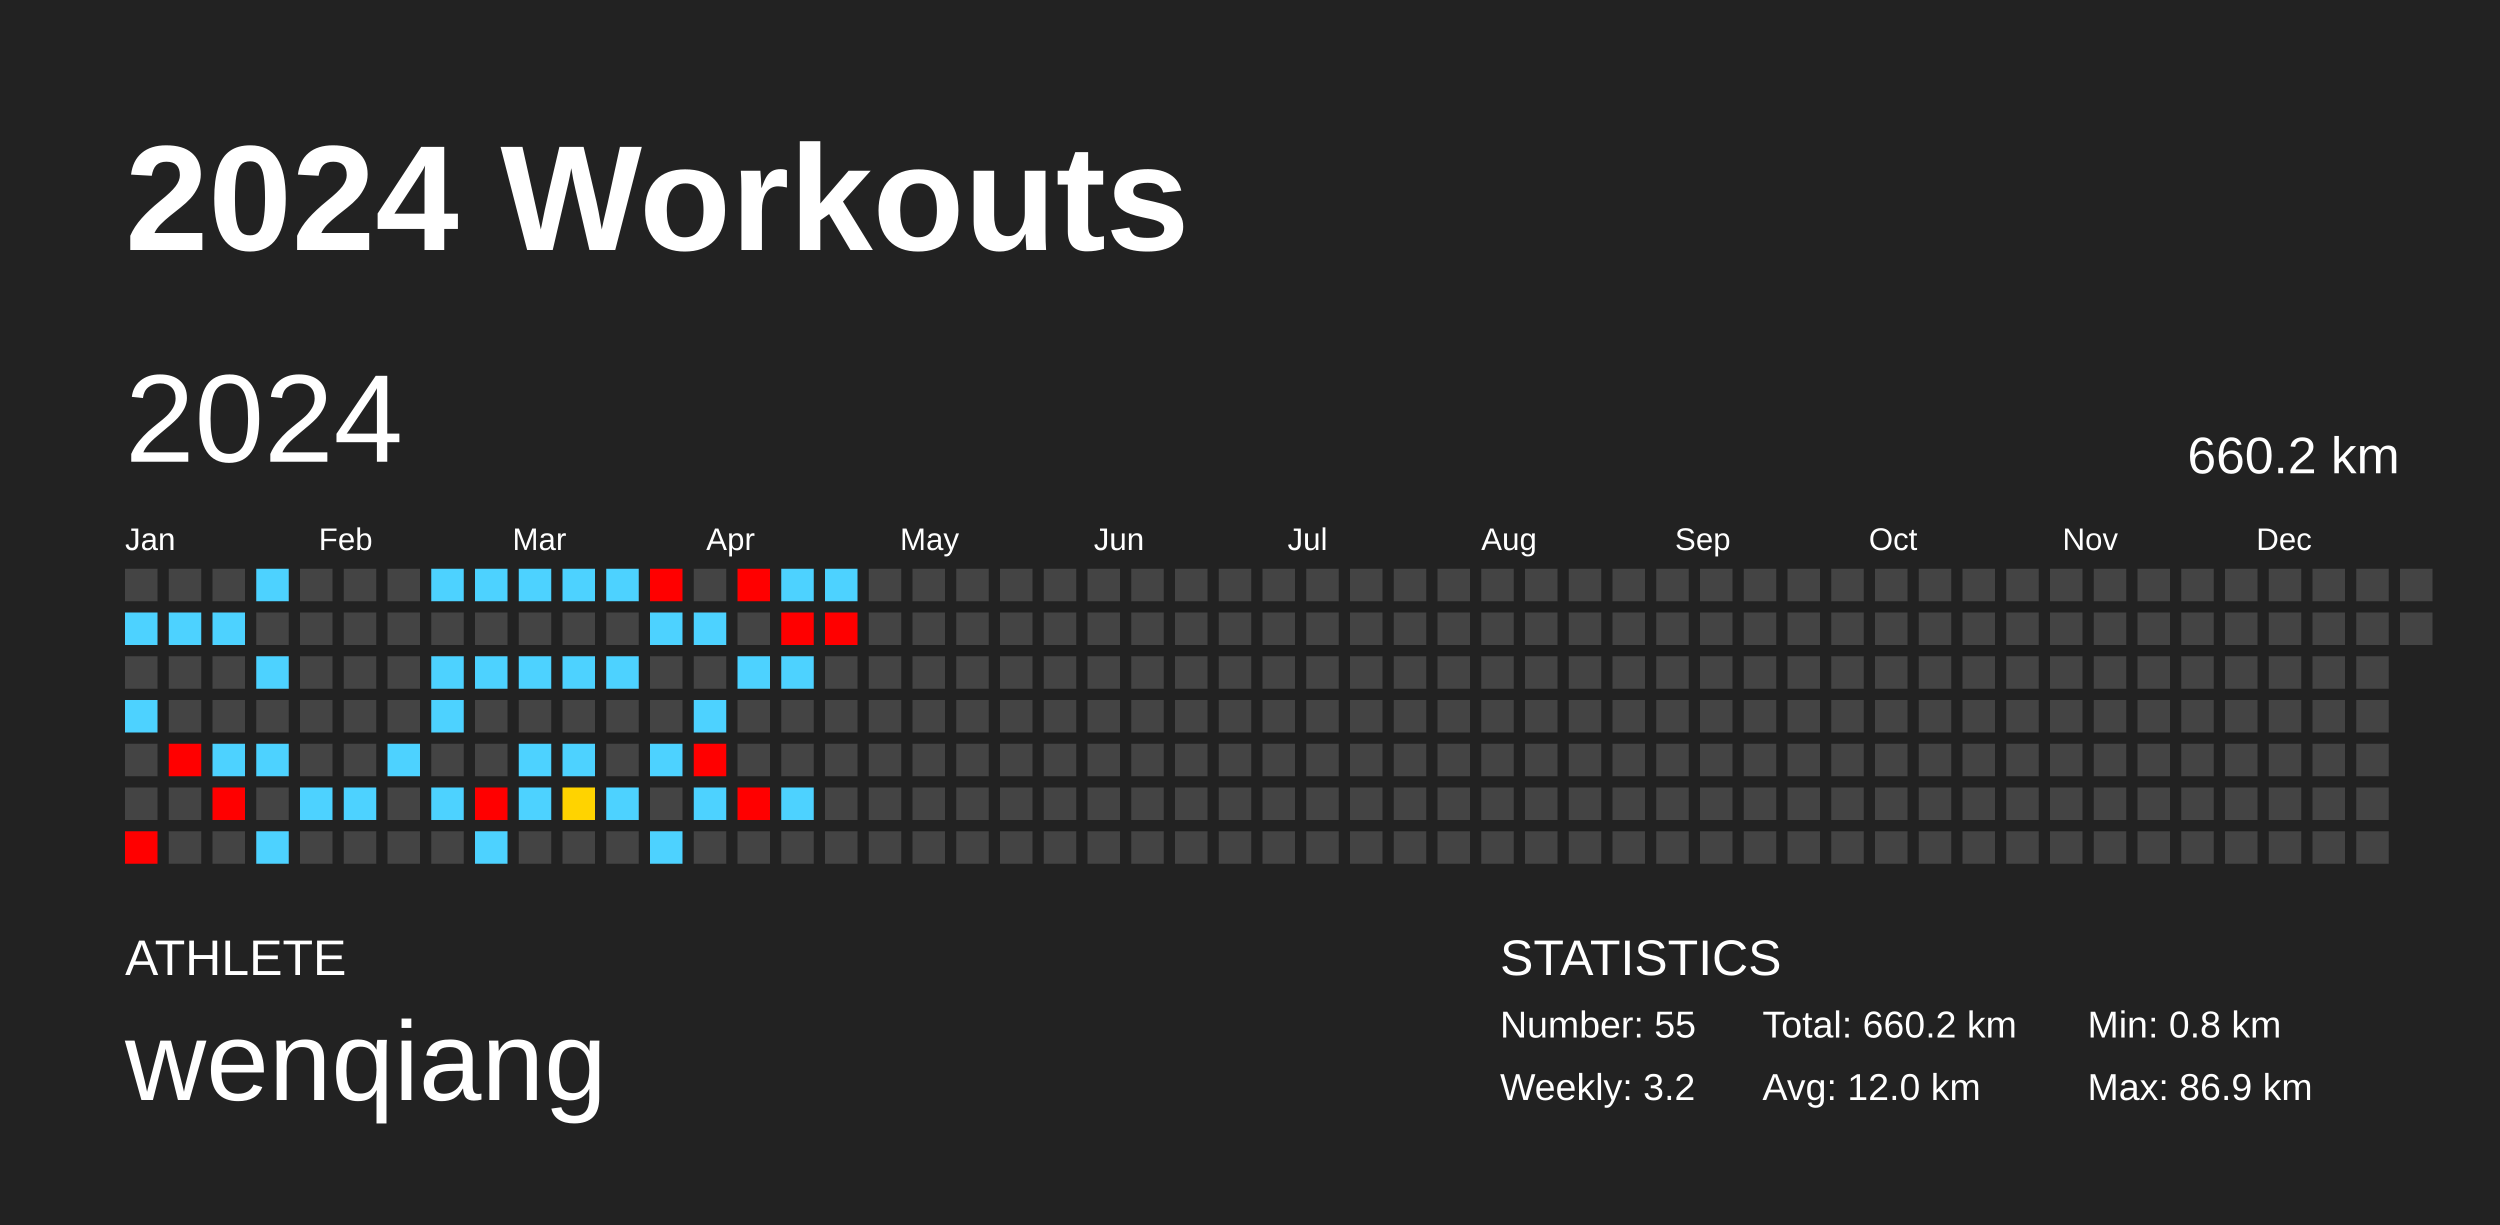
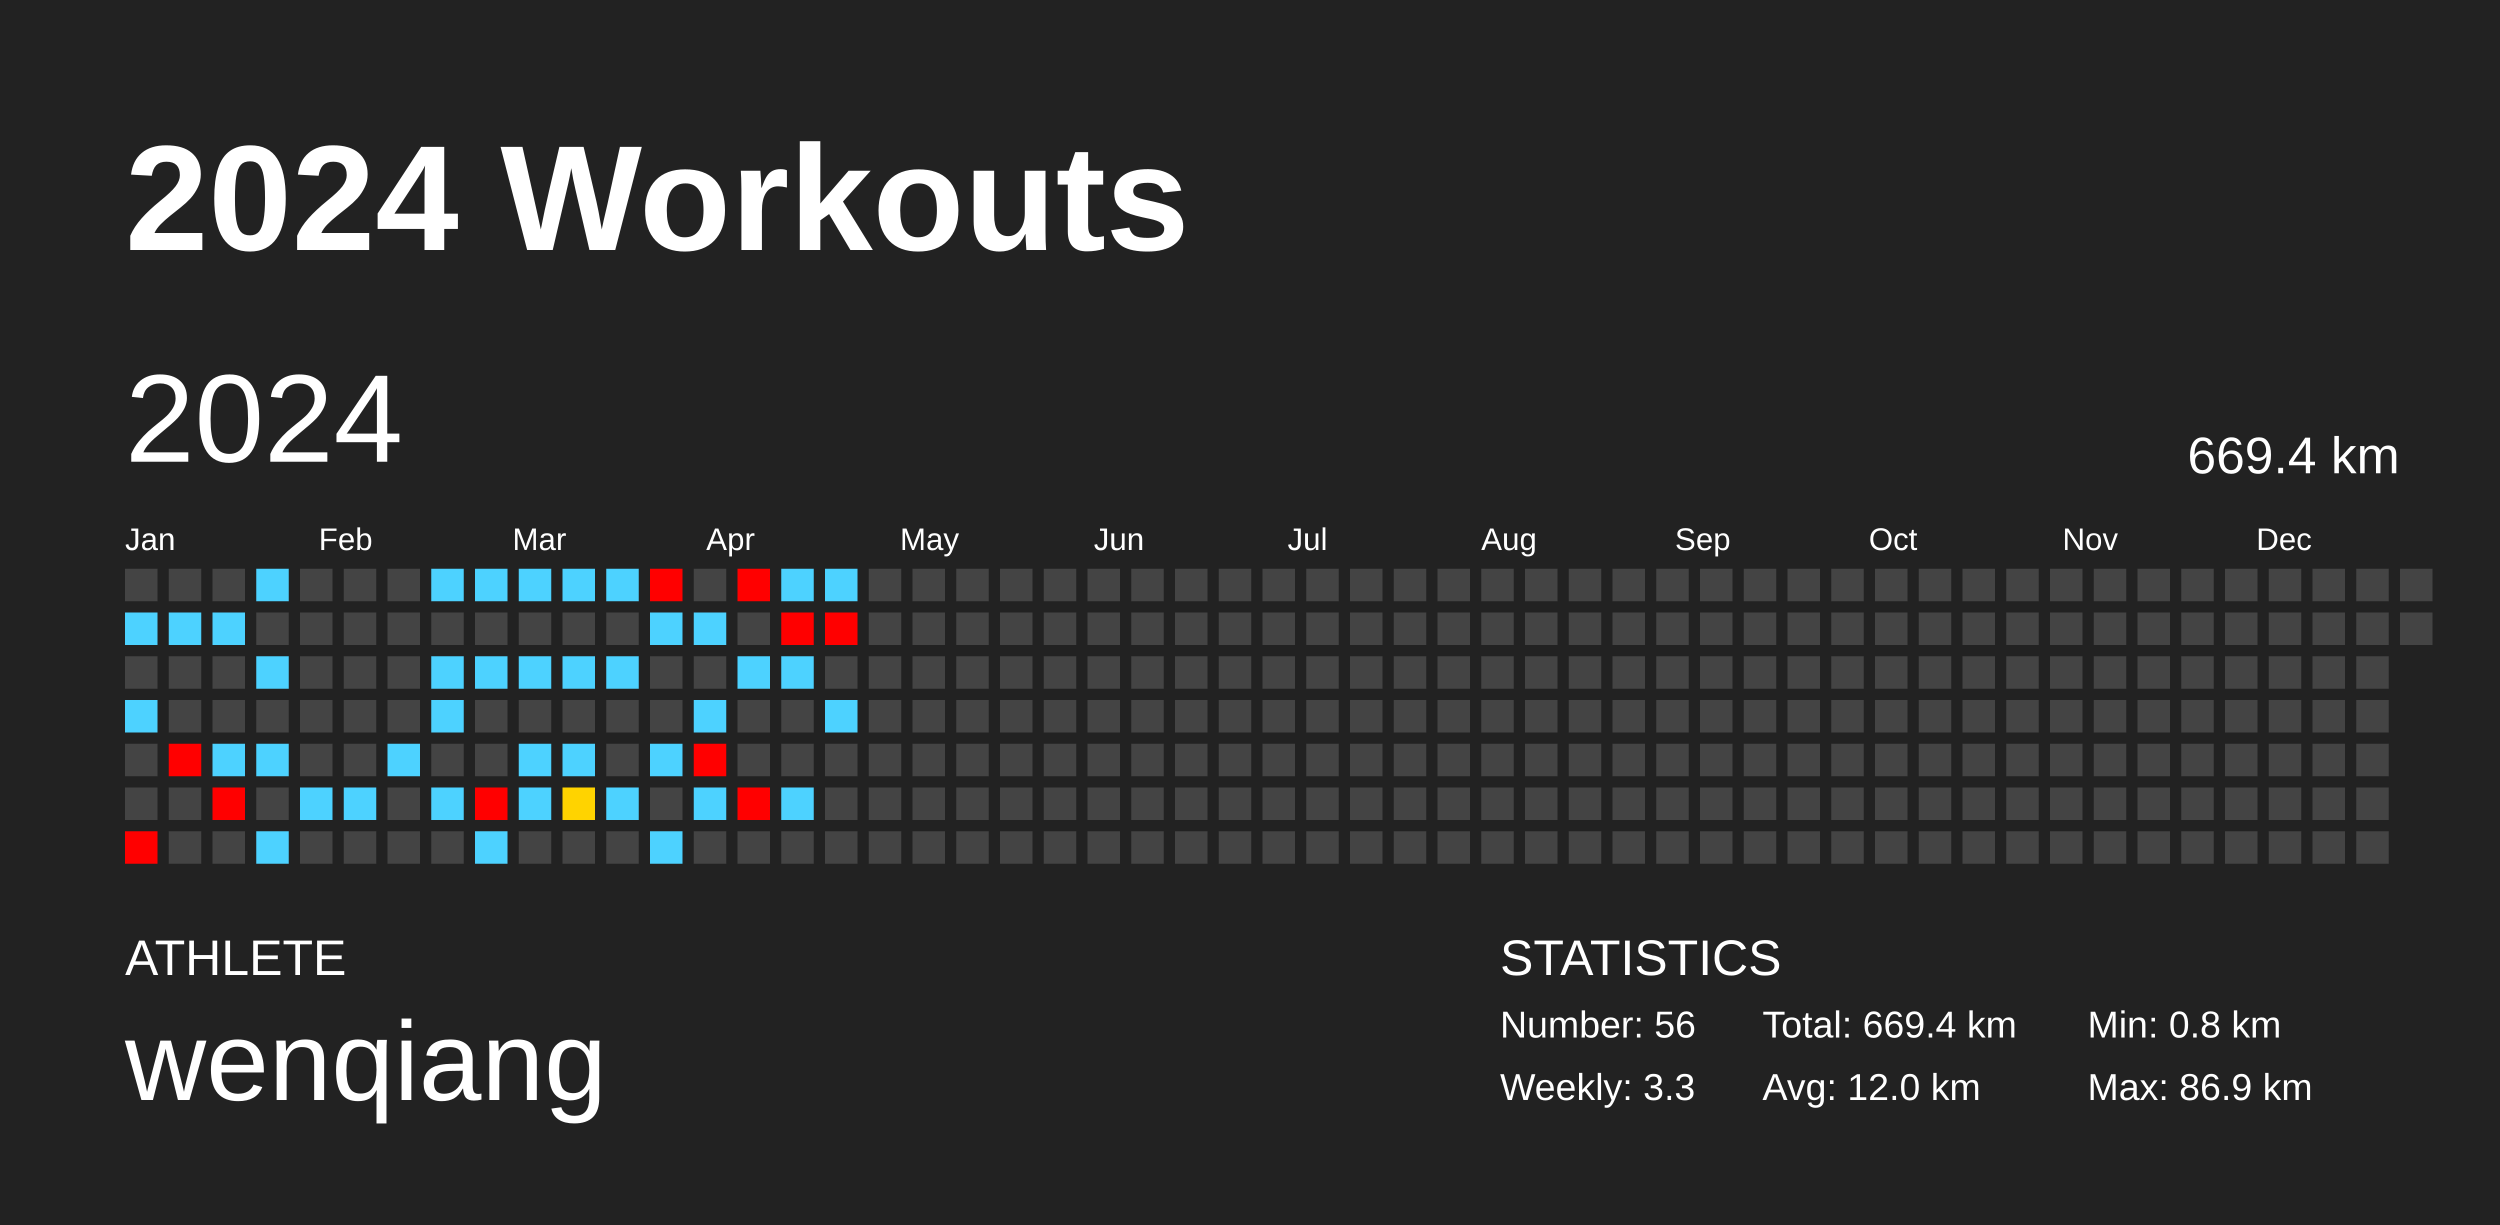
<svg xmlns="http://www.w3.org/2000/svg" baseProfile="full" height="98mm" version="1.1" viewBox="0,0,200,98" width="200mm">
  <defs />
  <rect fill="#222222" height="98" width="200" x="0" y="0" />
  <text fill="#FFFFFF" style="font-size:12px; font-family:Arial; font-weight:bold;" x="10" y="20">2024 Workouts</text>
  <text fill="#FFFFFF" style="font-size:4px; font-family:Arial" x="10" y="78">ATHLETE</text>
  <text fill="#FFFFFF" style="font-size:9px; font-family:Arial" x="10" y="88">wenqiang</text>
  <text fill="#FFFFFF" style="font-size:4px; font-family:Arial" x="120" y="78">STATISTICS</text>
-   <text fill="#FFFFFF" style="font-size:3px; font-family:Arial" x="120" y="83">Number: 55</text>
-   <text fill="#FFFFFF" style="font-size:3px; font-family:Arial" x="120" y="88">Weekly: 3.2</text>
-   <text fill="#FFFFFF" style="font-size:3px; font-family:Arial" x="141" y="83">Total: 660.2 km</text>
+   <text fill="#FFFFFF" style="font-size:3px; font-family:Arial" x="120" y="83">Number: 56</text>
+   <text fill="#FFFFFF" style="font-size:3px; font-family:Arial" x="120" y="88">Weekly: 3.3</text>
+   <text fill="#FFFFFF" style="font-size:3px; font-family:Arial" x="141" y="83">Total: 669.4 km</text>
  <text fill="#FFFFFF" style="font-size:3px; font-family:Arial" x="141" y="88">Avg: 12.0 km</text>
  <text fill="#FFFFFF" style="font-size:3px; font-family:Arial" x="167" y="83">Min: 0.8 km</text>
  <text fill="#FFFFFF" style="font-size:3px; font-family:Arial" x="167" y="88">Max: 86.9 km</text>
  <text dominant-baseline="hanging" fill="#FFFFFF" style="font-size:10.0px; font-family:Arial;" x="10" y="30">2024</text>
-   <text dominant-baseline="hanging" fill="#FFFFFF" style="font-size:4.125px; font-family:Arial;" x="175" y="35">660.2 km</text>
+   <text dominant-baseline="hanging" fill="#FFFFFF" style="font-size:4.125px; font-family:Arial;" x="175" y="35">669.4 km</text>
  <text fill="#FFFFFF" style="font-size:2.5px; font-family:Arial" x="10.0" y="44">Jan</text>
  <text fill="#FFFFFF" style="font-size:2.5px; font-family:Arial" x="25.5" y="44">Feb</text>
  <text fill="#FFFFFF" style="font-size:2.5px; font-family:Arial" x="41.0" y="44">Mar</text>
  <text fill="#FFFFFF" style="font-size:2.5px; font-family:Arial" x="56.5" y="44">Apr</text>
  <text fill="#FFFFFF" style="font-size:2.5px; font-family:Arial" x="72.0" y="44">May</text>
  <text fill="#FFFFFF" style="font-size:2.5px; font-family:Arial" x="87.5" y="44">Jun</text>
  <text fill="#FFFFFF" style="font-size:2.5px; font-family:Arial" x="103.0" y="44">Jul</text>
  <text fill="#FFFFFF" style="font-size:2.5px; font-family:Arial" x="118.5" y="44">Aug</text>
  <text fill="#FFFFFF" style="font-size:2.5px; font-family:Arial" x="134.0" y="44">Sep</text>
  <text fill="#FFFFFF" style="font-size:2.5px; font-family:Arial" x="149.5" y="44">Oct</text>
  <text fill="#FFFFFF" style="font-size:2.5px; font-family:Arial" x="165.0" y="44">Nov</text>
  <text fill="#FFFFFF" style="font-size:2.5px; font-family:Arial" x="180.5" y="44">Dec</text>
  <rect fill="#444444" height="2.6" width="2.6" x="10.0" y="45.5" />
  <rect fill="#4dd2ff" height="2.6" width="2.6" x="10.0" y="49.0" />
  <rect fill="#444444" height="2.6" width="2.6" x="10.0" y="52.5" />
  <rect fill="#4dd2ff" height="2.6" width="2.6" x="10.0" y="56.0" />
  <rect fill="#444444" height="2.6" width="2.6" x="10.0" y="59.5" />
  <rect fill="#444444" height="2.6" width="2.6" x="10.0" y="63.0" />
  <rect fill="red" height="2.6" width="2.6" x="10.0" y="66.5" />
  <rect fill="#444444" height="2.6" width="2.6" x="13.5" y="45.5" />
  <rect fill="#4dd2ff" height="2.6" width="2.6" x="13.5" y="49.0" />
  <rect fill="#444444" height="2.6" width="2.6" x="13.5" y="52.5" />
  <rect fill="#444444" height="2.6" width="2.6" x="13.5" y="56.0" />
  <rect fill="red" height="2.6" width="2.6" x="13.5" y="59.5" />
  <rect fill="#444444" height="2.6" width="2.6" x="13.5" y="63.0" />
  <rect fill="#444444" height="2.6" width="2.6" x="13.5" y="66.5" />
  <rect fill="#444444" height="2.6" width="2.6" x="17.0" y="45.5" />
  <rect fill="#4dd2ff" height="2.6" width="2.6" x="17.0" y="49.0" />
  <rect fill="#444444" height="2.6" width="2.6" x="17.0" y="52.5" />
  <rect fill="#444444" height="2.6" width="2.6" x="17.0" y="56.0" />
  <rect fill="#4dd2ff" height="2.6" width="2.6" x="17.0" y="59.5" />
  <rect fill="red" height="2.6" width="2.6" x="17.0" y="63.0" />
  <rect fill="#444444" height="2.6" width="2.6" x="17.0" y="66.5" />
  <rect fill="#4dd2ff" height="2.6" width="2.6" x="20.5" y="45.5" />
  <rect fill="#444444" height="2.6" width="2.6" x="20.5" y="49.0" />
  <rect fill="#4dd2ff" height="2.6" width="2.6" x="20.5" y="52.5" />
  <rect fill="#444444" height="2.6" width="2.6" x="20.5" y="56.0" />
  <rect fill="#4dd2ff" height="2.6" width="2.6" x="20.5" y="59.5" />
  <rect fill="#444444" height="2.6" width="2.6" x="20.5" y="63.0" />
  <rect fill="#4dd2ff" height="2.6" width="2.6" x="20.5" y="66.5" />
  <rect fill="#444444" height="2.6" width="2.6" x="24.0" y="45.5" />
  <rect fill="#444444" height="2.6" width="2.6" x="24.0" y="49.0" />
  <rect fill="#444444" height="2.6" width="2.6" x="24.0" y="52.5" />
  <rect fill="#444444" height="2.6" width="2.6" x="24.0" y="56.0" />
  <rect fill="#444444" height="2.6" width="2.6" x="24.0" y="59.5" />
  <rect fill="#4dd2ff" height="2.6" width="2.6" x="24.0" y="63.0" />
  <rect fill="#444444" height="2.6" width="2.6" x="24.0" y="66.5" />
  <rect fill="#444444" height="2.6" width="2.6" x="27.5" y="45.5" />
  <rect fill="#444444" height="2.6" width="2.6" x="27.5" y="49.0" />
  <rect fill="#444444" height="2.6" width="2.6" x="27.5" y="52.5" />
  <rect fill="#444444" height="2.6" width="2.6" x="27.5" y="56.0" />
  <rect fill="#444444" height="2.6" width="2.6" x="27.5" y="59.5" />
  <rect fill="#4dd2ff" height="2.6" width="2.6" x="27.5" y="63.0" />
  <rect fill="#444444" height="2.6" width="2.6" x="27.5" y="66.5" />
  <rect fill="#444444" height="2.6" width="2.6" x="31.0" y="45.5" />
  <rect fill="#444444" height="2.6" width="2.6" x="31.0" y="49.0" />
  <rect fill="#444444" height="2.6" width="2.6" x="31.0" y="52.5" />
  <rect fill="#444444" height="2.6" width="2.6" x="31.0" y="56.0" />
  <rect fill="#4dd2ff" height="2.6" width="2.6" x="31.0" y="59.5" />
  <rect fill="#444444" height="2.6" width="2.6" x="31.0" y="63.0" />
  <rect fill="#444444" height="2.6" width="2.6" x="31.0" y="66.5" />
  <rect fill="#4dd2ff" height="2.6" width="2.6" x="34.5" y="45.5" />
  <rect fill="#444444" height="2.6" width="2.6" x="34.5" y="49.0" />
  <rect fill="#4dd2ff" height="2.6" width="2.6" x="34.5" y="52.5" />
  <rect fill="#4dd2ff" height="2.6" width="2.6" x="34.5" y="56.0" />
  <rect fill="#444444" height="2.6" width="2.6" x="34.5" y="59.5" />
  <rect fill="#4dd2ff" height="2.6" width="2.6" x="34.5" y="63.0" />
  <rect fill="#444444" height="2.6" width="2.6" x="34.5" y="66.5" />
  <rect fill="#4dd2ff" height="2.6" width="2.6" x="38.0" y="45.5" />
  <rect fill="#444444" height="2.6" width="2.6" x="38.0" y="49.0" />
  <rect fill="#4dd2ff" height="2.6" width="2.6" x="38.0" y="52.5" />
  <rect fill="#444444" height="2.6" width="2.6" x="38.0" y="56.0" />
  <rect fill="#444444" height="2.6" width="2.6" x="38.0" y="59.5" />
  <rect fill="red" height="2.6" width="2.6" x="38.0" y="63.0" />
  <rect fill="#4dd2ff" height="2.6" width="2.6" x="38.0" y="66.5" />
  <rect fill="#4dd2ff" height="2.6" width="2.6" x="41.5" y="45.5" />
  <rect fill="#444444" height="2.6" width="2.6" x="41.5" y="49.0" />
  <rect fill="#4dd2ff" height="2.6" width="2.6" x="41.5" y="52.5" />
  <rect fill="#444444" height="2.6" width="2.6" x="41.5" y="56.0" />
  <rect fill="#4dd2ff" height="2.6" width="2.6" x="41.5" y="59.5" />
  <rect fill="#4dd2ff" height="2.6" width="2.6" x="41.5" y="63.0" />
  <rect fill="#444444" height="2.6" width="2.6" x="41.5" y="66.5" />
  <rect fill="#4dd2ff" height="2.6" width="2.6" x="45.0" y="45.5" />
  <rect fill="#444444" height="2.6" width="2.6" x="45.0" y="49.0" />
  <rect fill="#4dd2ff" height="2.6" width="2.6" x="45.0" y="52.5" />
  <rect fill="#444444" height="2.6" width="2.6" x="45.0" y="56.0" />
  <rect fill="#4dd2ff" height="2.6" width="2.6" x="45.0" y="59.5" />
  <rect fill="#ffd300" height="2.6" width="2.6" x="45.0" y="63.0" />
  <rect fill="#444444" height="2.6" width="2.6" x="45.0" y="66.5" />
  <rect fill="#4dd2ff" height="2.6" width="2.6" x="48.5" y="45.5" />
  <rect fill="#444444" height="2.6" width="2.6" x="48.5" y="49.0" />
  <rect fill="#4dd2ff" height="2.6" width="2.6" x="48.5" y="52.5" />
  <rect fill="#444444" height="2.6" width="2.6" x="48.5" y="56.0" />
  <rect fill="#444444" height="2.6" width="2.6" x="48.5" y="59.5" />
  <rect fill="#4dd2ff" height="2.6" width="2.6" x="48.5" y="63.0" />
  <rect fill="#444444" height="2.6" width="2.6" x="48.5" y="66.5" />
  <rect fill="red" height="2.6" width="2.6" x="52.0" y="45.5" />
  <rect fill="#4dd2ff" height="2.6" width="2.6" x="52.0" y="49.0" />
  <rect fill="#444444" height="2.6" width="2.6" x="52.0" y="52.5" />
  <rect fill="#444444" height="2.6" width="2.6" x="52.0" y="56.0" />
  <rect fill="#4dd2ff" height="2.6" width="2.6" x="52.0" y="59.5" />
  <rect fill="#444444" height="2.6" width="2.6" x="52.0" y="63.0" />
  <rect fill="#4dd2ff" height="2.6" width="2.6" x="52.0" y="66.5" />
  <rect fill="#444444" height="2.6" width="2.6" x="55.5" y="45.5" />
  <rect fill="#4dd2ff" height="2.6" width="2.6" x="55.5" y="49.0" />
  <rect fill="#444444" height="2.6" width="2.6" x="55.5" y="52.5" />
  <rect fill="#4dd2ff" height="2.6" width="2.6" x="55.5" y="56.0" />
  <rect fill="red" height="2.6" width="2.6" x="55.5" y="59.5" />
  <rect fill="#4dd2ff" height="2.6" width="2.6" x="55.5" y="63.0" />
  <rect fill="#444444" height="2.6" width="2.6" x="55.5" y="66.5" />
  <rect fill="red" height="2.6" width="2.6" x="59.0" y="45.5" />
  <rect fill="#444444" height="2.6" width="2.6" x="59.0" y="49.0" />
  <rect fill="#4dd2ff" height="2.6" width="2.6" x="59.0" y="52.5" />
  <rect fill="#444444" height="2.6" width="2.6" x="59.0" y="56.0" />
  <rect fill="#444444" height="2.6" width="2.6" x="59.0" y="59.5" />
  <rect fill="red" height="2.6" width="2.6" x="59.0" y="63.0" />
  <rect fill="#444444" height="2.6" width="2.6" x="59.0" y="66.5" />
  <rect fill="#4dd2ff" height="2.6" width="2.6" x="62.5" y="45.5" />
  <rect fill="red" height="2.6" width="2.6" x="62.5" y="49.0" />
  <rect fill="#4dd2ff" height="2.6" width="2.6" x="62.5" y="52.5" />
  <rect fill="#444444" height="2.6" width="2.6" x="62.5" y="56.0" />
  <rect fill="#444444" height="2.6" width="2.6" x="62.5" y="59.5" />
  <rect fill="#4dd2ff" height="2.6" width="2.6" x="62.5" y="63.0" />
  <rect fill="#444444" height="2.6" width="2.6" x="62.5" y="66.5" />
  <rect fill="#4dd2ff" height="2.6" width="2.6" x="66.0" y="45.5" />
  <rect fill="red" height="2.6" width="2.6" x="66.0" y="49.0" />
  <rect fill="#444444" height="2.6" width="2.6" x="66.0" y="52.5" />
-   <rect fill="#444444" height="2.6" width="2.6" x="66.0" y="56.0" />
+   <rect fill="#4dd2ff" height="2.6" width="2.6" x="66.0" y="56.0" />
  <rect fill="#444444" height="2.6" width="2.6" x="66.0" y="59.5" />
  <rect fill="#444444" height="2.6" width="2.6" x="66.0" y="63.0" />
  <rect fill="#444444" height="2.6" width="2.6" x="66.0" y="66.5" />
  <rect fill="#444444" height="2.6" width="2.6" x="69.5" y="45.5" />
  <rect fill="#444444" height="2.6" width="2.6" x="69.5" y="49.0" />
  <rect fill="#444444" height="2.6" width="2.6" x="69.5" y="52.5" />
  <rect fill="#444444" height="2.6" width="2.6" x="69.5" y="56.0" />
  <rect fill="#444444" height="2.6" width="2.6" x="69.5" y="59.5" />
  <rect fill="#444444" height="2.6" width="2.6" x="69.5" y="63.0" />
  <rect fill="#444444" height="2.6" width="2.6" x="69.5" y="66.5" />
  <rect fill="#444444" height="2.6" width="2.6" x="73.0" y="45.5" />
  <rect fill="#444444" height="2.6" width="2.6" x="73.0" y="49.0" />
  <rect fill="#444444" height="2.6" width="2.6" x="73.0" y="52.5" />
  <rect fill="#444444" height="2.6" width="2.6" x="73.0" y="56.0" />
  <rect fill="#444444" height="2.6" width="2.6" x="73.0" y="59.5" />
  <rect fill="#444444" height="2.6" width="2.6" x="73.0" y="63.0" />
  <rect fill="#444444" height="2.6" width="2.6" x="73.0" y="66.5" />
  <rect fill="#444444" height="2.6" width="2.6" x="76.5" y="45.5" />
  <rect fill="#444444" height="2.6" width="2.6" x="76.5" y="49.0" />
  <rect fill="#444444" height="2.6" width="2.6" x="76.5" y="52.5" />
  <rect fill="#444444" height="2.6" width="2.6" x="76.5" y="56.0" />
  <rect fill="#444444" height="2.6" width="2.6" x="76.5" y="59.5" />
  <rect fill="#444444" height="2.6" width="2.6" x="76.5" y="63.0" />
  <rect fill="#444444" height="2.6" width="2.6" x="76.5" y="66.5" />
  <rect fill="#444444" height="2.6" width="2.6" x="80.0" y="45.5" />
  <rect fill="#444444" height="2.6" width="2.6" x="80.0" y="49.0" />
  <rect fill="#444444" height="2.6" width="2.6" x="80.0" y="52.5" />
  <rect fill="#444444" height="2.6" width="2.6" x="80.0" y="56.0" />
  <rect fill="#444444" height="2.6" width="2.6" x="80.0" y="59.5" />
  <rect fill="#444444" height="2.6" width="2.6" x="80.0" y="63.0" />
  <rect fill="#444444" height="2.6" width="2.6" x="80.0" y="66.5" />
  <rect fill="#444444" height="2.6" width="2.6" x="83.5" y="45.5" />
  <rect fill="#444444" height="2.6" width="2.6" x="83.5" y="49.0" />
  <rect fill="#444444" height="2.6" width="2.6" x="83.5" y="52.5" />
  <rect fill="#444444" height="2.6" width="2.6" x="83.5" y="56.0" />
  <rect fill="#444444" height="2.6" width="2.6" x="83.5" y="59.5" />
  <rect fill="#444444" height="2.6" width="2.6" x="83.5" y="63.0" />
  <rect fill="#444444" height="2.6" width="2.6" x="83.5" y="66.5" />
  <rect fill="#444444" height="2.6" width="2.6" x="87.0" y="45.5" />
  <rect fill="#444444" height="2.6" width="2.6" x="87.0" y="49.0" />
  <rect fill="#444444" height="2.6" width="2.6" x="87.0" y="52.5" />
  <rect fill="#444444" height="2.6" width="2.6" x="87.0" y="56.0" />
  <rect fill="#444444" height="2.6" width="2.6" x="87.0" y="59.5" />
  <rect fill="#444444" height="2.6" width="2.6" x="87.0" y="63.0" />
  <rect fill="#444444" height="2.6" width="2.6" x="87.0" y="66.5" />
  <rect fill="#444444" height="2.6" width="2.6" x="90.5" y="45.5" />
  <rect fill="#444444" height="2.6" width="2.6" x="90.5" y="49.0" />
  <rect fill="#444444" height="2.6" width="2.6" x="90.5" y="52.5" />
  <rect fill="#444444" height="2.6" width="2.6" x="90.5" y="56.0" />
  <rect fill="#444444" height="2.6" width="2.6" x="90.5" y="59.5" />
  <rect fill="#444444" height="2.6" width="2.6" x="90.5" y="63.0" />
  <rect fill="#444444" height="2.6" width="2.6" x="90.5" y="66.5" />
  <rect fill="#444444" height="2.6" width="2.6" x="94.0" y="45.5" />
  <rect fill="#444444" height="2.6" width="2.6" x="94.0" y="49.0" />
  <rect fill="#444444" height="2.6" width="2.6" x="94.0" y="52.5" />
  <rect fill="#444444" height="2.6" width="2.6" x="94.0" y="56.0" />
  <rect fill="#444444" height="2.6" width="2.6" x="94.0" y="59.5" />
  <rect fill="#444444" height="2.6" width="2.6" x="94.0" y="63.0" />
  <rect fill="#444444" height="2.6" width="2.6" x="94.0" y="66.5" />
  <rect fill="#444444" height="2.6" width="2.6" x="97.5" y="45.5" />
  <rect fill="#444444" height="2.6" width="2.6" x="97.5" y="49.0" />
  <rect fill="#444444" height="2.6" width="2.6" x="97.5" y="52.5" />
  <rect fill="#444444" height="2.6" width="2.6" x="97.5" y="56.0" />
  <rect fill="#444444" height="2.6" width="2.6" x="97.5" y="59.5" />
  <rect fill="#444444" height="2.6" width="2.6" x="97.5" y="63.0" />
  <rect fill="#444444" height="2.6" width="2.6" x="97.5" y="66.5" />
  <rect fill="#444444" height="2.6" width="2.6" x="101.0" y="45.5" />
  <rect fill="#444444" height="2.6" width="2.6" x="101.0" y="49.0" />
  <rect fill="#444444" height="2.6" width="2.6" x="101.0" y="52.5" />
  <rect fill="#444444" height="2.6" width="2.6" x="101.0" y="56.0" />
  <rect fill="#444444" height="2.6" width="2.6" x="101.0" y="59.5" />
  <rect fill="#444444" height="2.6" width="2.6" x="101.0" y="63.0" />
  <rect fill="#444444" height="2.6" width="2.6" x="101.0" y="66.5" />
  <rect fill="#444444" height="2.6" width="2.6" x="104.5" y="45.5" />
  <rect fill="#444444" height="2.6" width="2.6" x="104.5" y="49.0" />
  <rect fill="#444444" height="2.6" width="2.6" x="104.5" y="52.5" />
  <rect fill="#444444" height="2.6" width="2.6" x="104.5" y="56.0" />
  <rect fill="#444444" height="2.6" width="2.6" x="104.5" y="59.5" />
  <rect fill="#444444" height="2.6" width="2.6" x="104.5" y="63.0" />
  <rect fill="#444444" height="2.6" width="2.6" x="104.5" y="66.5" />
  <rect fill="#444444" height="2.6" width="2.6" x="108.0" y="45.5" />
  <rect fill="#444444" height="2.6" width="2.6" x="108.0" y="49.0" />
  <rect fill="#444444" height="2.6" width="2.6" x="108.0" y="52.5" />
  <rect fill="#444444" height="2.6" width="2.6" x="108.0" y="56.0" />
  <rect fill="#444444" height="2.6" width="2.6" x="108.0" y="59.5" />
  <rect fill="#444444" height="2.6" width="2.6" x="108.0" y="63.0" />
  <rect fill="#444444" height="2.6" width="2.6" x="108.0" y="66.5" />
  <rect fill="#444444" height="2.6" width="2.6" x="111.5" y="45.5" />
  <rect fill="#444444" height="2.6" width="2.6" x="111.5" y="49.0" />
  <rect fill="#444444" height="2.6" width="2.6" x="111.5" y="52.5" />
  <rect fill="#444444" height="2.6" width="2.6" x="111.5" y="56.0" />
  <rect fill="#444444" height="2.6" width="2.6" x="111.5" y="59.5" />
  <rect fill="#444444" height="2.6" width="2.6" x="111.5" y="63.0" />
  <rect fill="#444444" height="2.6" width="2.6" x="111.5" y="66.5" />
  <rect fill="#444444" height="2.6" width="2.6" x="115.0" y="45.5" />
  <rect fill="#444444" height="2.6" width="2.6" x="115.0" y="49.0" />
  <rect fill="#444444" height="2.6" width="2.6" x="115.0" y="52.5" />
  <rect fill="#444444" height="2.6" width="2.6" x="115.0" y="56.0" />
  <rect fill="#444444" height="2.6" width="2.6" x="115.0" y="59.5" />
  <rect fill="#444444" height="2.6" width="2.6" x="115.0" y="63.0" />
  <rect fill="#444444" height="2.6" width="2.6" x="115.0" y="66.5" />
  <rect fill="#444444" height="2.6" width="2.6" x="118.5" y="45.5" />
  <rect fill="#444444" height="2.6" width="2.6" x="118.5" y="49.0" />
  <rect fill="#444444" height="2.6" width="2.6" x="118.5" y="52.5" />
  <rect fill="#444444" height="2.6" width="2.6" x="118.5" y="56.0" />
  <rect fill="#444444" height="2.6" width="2.6" x="118.5" y="59.5" />
  <rect fill="#444444" height="2.6" width="2.6" x="118.5" y="63.0" />
  <rect fill="#444444" height="2.6" width="2.6" x="118.5" y="66.5" />
  <rect fill="#444444" height="2.6" width="2.6" x="122.0" y="45.5" />
  <rect fill="#444444" height="2.6" width="2.6" x="122.0" y="49.0" />
  <rect fill="#444444" height="2.6" width="2.6" x="122.0" y="52.5" />
  <rect fill="#444444" height="2.6" width="2.6" x="122.0" y="56.0" />
  <rect fill="#444444" height="2.6" width="2.6" x="122.0" y="59.5" />
  <rect fill="#444444" height="2.6" width="2.6" x="122.0" y="63.0" />
  <rect fill="#444444" height="2.6" width="2.6" x="122.0" y="66.5" />
  <rect fill="#444444" height="2.6" width="2.6" x="125.5" y="45.5" />
  <rect fill="#444444" height="2.6" width="2.6" x="125.5" y="49.0" />
  <rect fill="#444444" height="2.6" width="2.6" x="125.5" y="52.5" />
  <rect fill="#444444" height="2.6" width="2.6" x="125.5" y="56.0" />
  <rect fill="#444444" height="2.6" width="2.6" x="125.5" y="59.5" />
  <rect fill="#444444" height="2.6" width="2.6" x="125.5" y="63.0" />
  <rect fill="#444444" height="2.6" width="2.6" x="125.5" y="66.5" />
  <rect fill="#444444" height="2.6" width="2.6" x="129.0" y="45.5" />
  <rect fill="#444444" height="2.6" width="2.6" x="129.0" y="49.0" />
  <rect fill="#444444" height="2.6" width="2.6" x="129.0" y="52.5" />
  <rect fill="#444444" height="2.6" width="2.6" x="129.0" y="56.0" />
  <rect fill="#444444" height="2.6" width="2.6" x="129.0" y="59.5" />
  <rect fill="#444444" height="2.6" width="2.6" x="129.0" y="63.0" />
  <rect fill="#444444" height="2.6" width="2.6" x="129.0" y="66.5" />
  <rect fill="#444444" height="2.6" width="2.6" x="132.5" y="45.5" />
  <rect fill="#444444" height="2.6" width="2.6" x="132.5" y="49.0" />
  <rect fill="#444444" height="2.6" width="2.6" x="132.5" y="52.5" />
  <rect fill="#444444" height="2.6" width="2.6" x="132.5" y="56.0" />
  <rect fill="#444444" height="2.6" width="2.6" x="132.5" y="59.5" />
  <rect fill="#444444" height="2.6" width="2.6" x="132.5" y="63.0" />
  <rect fill="#444444" height="2.6" width="2.6" x="132.5" y="66.5" />
  <rect fill="#444444" height="2.6" width="2.6" x="136.0" y="45.5" />
  <rect fill="#444444" height="2.6" width="2.6" x="136.0" y="49.0" />
  <rect fill="#444444" height="2.6" width="2.6" x="136.0" y="52.5" />
  <rect fill="#444444" height="2.6" width="2.6" x="136.0" y="56.0" />
  <rect fill="#444444" height="2.6" width="2.6" x="136.0" y="59.5" />
  <rect fill="#444444" height="2.6" width="2.6" x="136.0" y="63.0" />
  <rect fill="#444444" height="2.6" width="2.6" x="136.0" y="66.5" />
  <rect fill="#444444" height="2.6" width="2.6" x="139.5" y="45.5" />
  <rect fill="#444444" height="2.6" width="2.6" x="139.5" y="49.0" />
  <rect fill="#444444" height="2.6" width="2.6" x="139.5" y="52.5" />
  <rect fill="#444444" height="2.6" width="2.6" x="139.5" y="56.0" />
  <rect fill="#444444" height="2.6" width="2.6" x="139.5" y="59.5" />
  <rect fill="#444444" height="2.6" width="2.6" x="139.5" y="63.0" />
  <rect fill="#444444" height="2.6" width="2.6" x="139.5" y="66.5" />
  <rect fill="#444444" height="2.6" width="2.6" x="143.0" y="45.5" />
  <rect fill="#444444" height="2.6" width="2.6" x="143.0" y="49.0" />
  <rect fill="#444444" height="2.6" width="2.6" x="143.0" y="52.5" />
  <rect fill="#444444" height="2.6" width="2.6" x="143.0" y="56.0" />
  <rect fill="#444444" height="2.6" width="2.6" x="143.0" y="59.5" />
  <rect fill="#444444" height="2.6" width="2.6" x="143.0" y="63.0" />
  <rect fill="#444444" height="2.6" width="2.6" x="143.0" y="66.5" />
  <rect fill="#444444" height="2.6" width="2.6" x="146.5" y="45.5" />
  <rect fill="#444444" height="2.6" width="2.6" x="146.5" y="49.0" />
  <rect fill="#444444" height="2.6" width="2.6" x="146.5" y="52.5" />
  <rect fill="#444444" height="2.6" width="2.6" x="146.5" y="56.0" />
  <rect fill="#444444" height="2.6" width="2.6" x="146.5" y="59.5" />
  <rect fill="#444444" height="2.6" width="2.6" x="146.5" y="63.0" />
  <rect fill="#444444" height="2.6" width="2.6" x="146.5" y="66.5" />
  <rect fill="#444444" height="2.6" width="2.6" x="150.0" y="45.5" />
  <rect fill="#444444" height="2.6" width="2.6" x="150.0" y="49.0" />
  <rect fill="#444444" height="2.6" width="2.6" x="150.0" y="52.5" />
  <rect fill="#444444" height="2.6" width="2.6" x="150.0" y="56.0" />
  <rect fill="#444444" height="2.6" width="2.6" x="150.0" y="59.5" />
  <rect fill="#444444" height="2.6" width="2.6" x="150.0" y="63.0" />
  <rect fill="#444444" height="2.6" width="2.6" x="150.0" y="66.5" />
  <rect fill="#444444" height="2.6" width="2.6" x="153.5" y="45.5" />
  <rect fill="#444444" height="2.6" width="2.6" x="153.5" y="49.0" />
  <rect fill="#444444" height="2.6" width="2.6" x="153.5" y="52.5" />
  <rect fill="#444444" height="2.6" width="2.6" x="153.5" y="56.0" />
  <rect fill="#444444" height="2.6" width="2.6" x="153.5" y="59.5" />
  <rect fill="#444444" height="2.6" width="2.6" x="153.5" y="63.0" />
  <rect fill="#444444" height="2.6" width="2.6" x="153.5" y="66.5" />
  <rect fill="#444444" height="2.6" width="2.6" x="157.0" y="45.5" />
  <rect fill="#444444" height="2.6" width="2.6" x="157.0" y="49.0" />
  <rect fill="#444444" height="2.6" width="2.6" x="157.0" y="52.5" />
  <rect fill="#444444" height="2.6" width="2.6" x="157.0" y="56.0" />
  <rect fill="#444444" height="2.6" width="2.6" x="157.0" y="59.5" />
  <rect fill="#444444" height="2.6" width="2.6" x="157.0" y="63.0" />
  <rect fill="#444444" height="2.6" width="2.6" x="157.0" y="66.5" />
  <rect fill="#444444" height="2.6" width="2.6" x="160.5" y="45.5" />
  <rect fill="#444444" height="2.6" width="2.6" x="160.5" y="49.0" />
  <rect fill="#444444" height="2.6" width="2.6" x="160.5" y="52.5" />
  <rect fill="#444444" height="2.6" width="2.6" x="160.5" y="56.0" />
  <rect fill="#444444" height="2.6" width="2.6" x="160.5" y="59.5" />
  <rect fill="#444444" height="2.6" width="2.6" x="160.5" y="63.0" />
  <rect fill="#444444" height="2.6" width="2.6" x="160.5" y="66.5" />
  <rect fill="#444444" height="2.6" width="2.6" x="164.0" y="45.5" />
  <rect fill="#444444" height="2.6" width="2.6" x="164.0" y="49.0" />
  <rect fill="#444444" height="2.6" width="2.6" x="164.0" y="52.5" />
  <rect fill="#444444" height="2.6" width="2.6" x="164.0" y="56.0" />
  <rect fill="#444444" height="2.6" width="2.6" x="164.0" y="59.5" />
  <rect fill="#444444" height="2.6" width="2.6" x="164.0" y="63.0" />
  <rect fill="#444444" height="2.6" width="2.6" x="164.0" y="66.5" />
  <rect fill="#444444" height="2.6" width="2.6" x="167.5" y="45.5" />
  <rect fill="#444444" height="2.6" width="2.6" x="167.5" y="49.0" />
  <rect fill="#444444" height="2.6" width="2.6" x="167.5" y="52.5" />
  <rect fill="#444444" height="2.6" width="2.6" x="167.5" y="56.0" />
  <rect fill="#444444" height="2.6" width="2.6" x="167.5" y="59.5" />
  <rect fill="#444444" height="2.6" width="2.6" x="167.5" y="63.0" />
  <rect fill="#444444" height="2.6" width="2.6" x="167.5" y="66.5" />
  <rect fill="#444444" height="2.6" width="2.6" x="171.0" y="45.5" />
  <rect fill="#444444" height="2.6" width="2.6" x="171.0" y="49.0" />
  <rect fill="#444444" height="2.6" width="2.6" x="171.0" y="52.5" />
  <rect fill="#444444" height="2.6" width="2.6" x="171.0" y="56.0" />
  <rect fill="#444444" height="2.6" width="2.6" x="171.0" y="59.5" />
  <rect fill="#444444" height="2.6" width="2.6" x="171.0" y="63.0" />
  <rect fill="#444444" height="2.6" width="2.6" x="171.0" y="66.5" />
  <rect fill="#444444" height="2.6" width="2.6" x="174.5" y="45.5" />
  <rect fill="#444444" height="2.6" width="2.6" x="174.5" y="49.0" />
  <rect fill="#444444" height="2.6" width="2.6" x="174.5" y="52.5" />
  <rect fill="#444444" height="2.6" width="2.6" x="174.5" y="56.0" />
  <rect fill="#444444" height="2.6" width="2.6" x="174.5" y="59.5" />
  <rect fill="#444444" height="2.6" width="2.6" x="174.5" y="63.0" />
  <rect fill="#444444" height="2.6" width="2.6" x="174.5" y="66.5" />
  <rect fill="#444444" height="2.6" width="2.6" x="178.0" y="45.5" />
  <rect fill="#444444" height="2.6" width="2.6" x="178.0" y="49.0" />
  <rect fill="#444444" height="2.6" width="2.6" x="178.0" y="52.5" />
  <rect fill="#444444" height="2.6" width="2.6" x="178.0" y="56.0" />
  <rect fill="#444444" height="2.6" width="2.6" x="178.0" y="59.5" />
  <rect fill="#444444" height="2.6" width="2.6" x="178.0" y="63.0" />
  <rect fill="#444444" height="2.6" width="2.6" x="178.0" y="66.5" />
  <rect fill="#444444" height="2.6" width="2.6" x="181.5" y="45.5" />
  <rect fill="#444444" height="2.6" width="2.6" x="181.5" y="49.0" />
  <rect fill="#444444" height="2.6" width="2.6" x="181.5" y="52.5" />
  <rect fill="#444444" height="2.6" width="2.6" x="181.5" y="56.0" />
  <rect fill="#444444" height="2.6" width="2.6" x="181.5" y="59.5" />
  <rect fill="#444444" height="2.6" width="2.6" x="181.5" y="63.0" />
  <rect fill="#444444" height="2.6" width="2.6" x="181.5" y="66.5" />
  <rect fill="#444444" height="2.6" width="2.6" x="185.0" y="45.5" />
  <rect fill="#444444" height="2.6" width="2.6" x="185.0" y="49.0" />
  <rect fill="#444444" height="2.6" width="2.6" x="185.0" y="52.5" />
  <rect fill="#444444" height="2.6" width="2.6" x="185.0" y="56.0" />
  <rect fill="#444444" height="2.6" width="2.6" x="185.0" y="59.5" />
  <rect fill="#444444" height="2.6" width="2.6" x="185.0" y="63.0" />
  <rect fill="#444444" height="2.6" width="2.6" x="185.0" y="66.5" />
  <rect fill="#444444" height="2.6" width="2.6" x="188.5" y="45.5" />
  <rect fill="#444444" height="2.6" width="2.6" x="188.5" y="49.0" />
  <rect fill="#444444" height="2.6" width="2.6" x="188.5" y="52.5" />
  <rect fill="#444444" height="2.6" width="2.6" x="188.5" y="56.0" />
  <rect fill="#444444" height="2.6" width="2.6" x="188.5" y="59.5" />
  <rect fill="#444444" height="2.6" width="2.6" x="188.5" y="63.0" />
  <rect fill="#444444" height="2.6" width="2.6" x="188.5" y="66.5" />
  <rect fill="#444444" height="2.6" width="2.6" x="192.0" y="45.5" />
  <rect fill="#444444" height="2.6" width="2.6" x="192.0" y="49.0" />
</svg>
